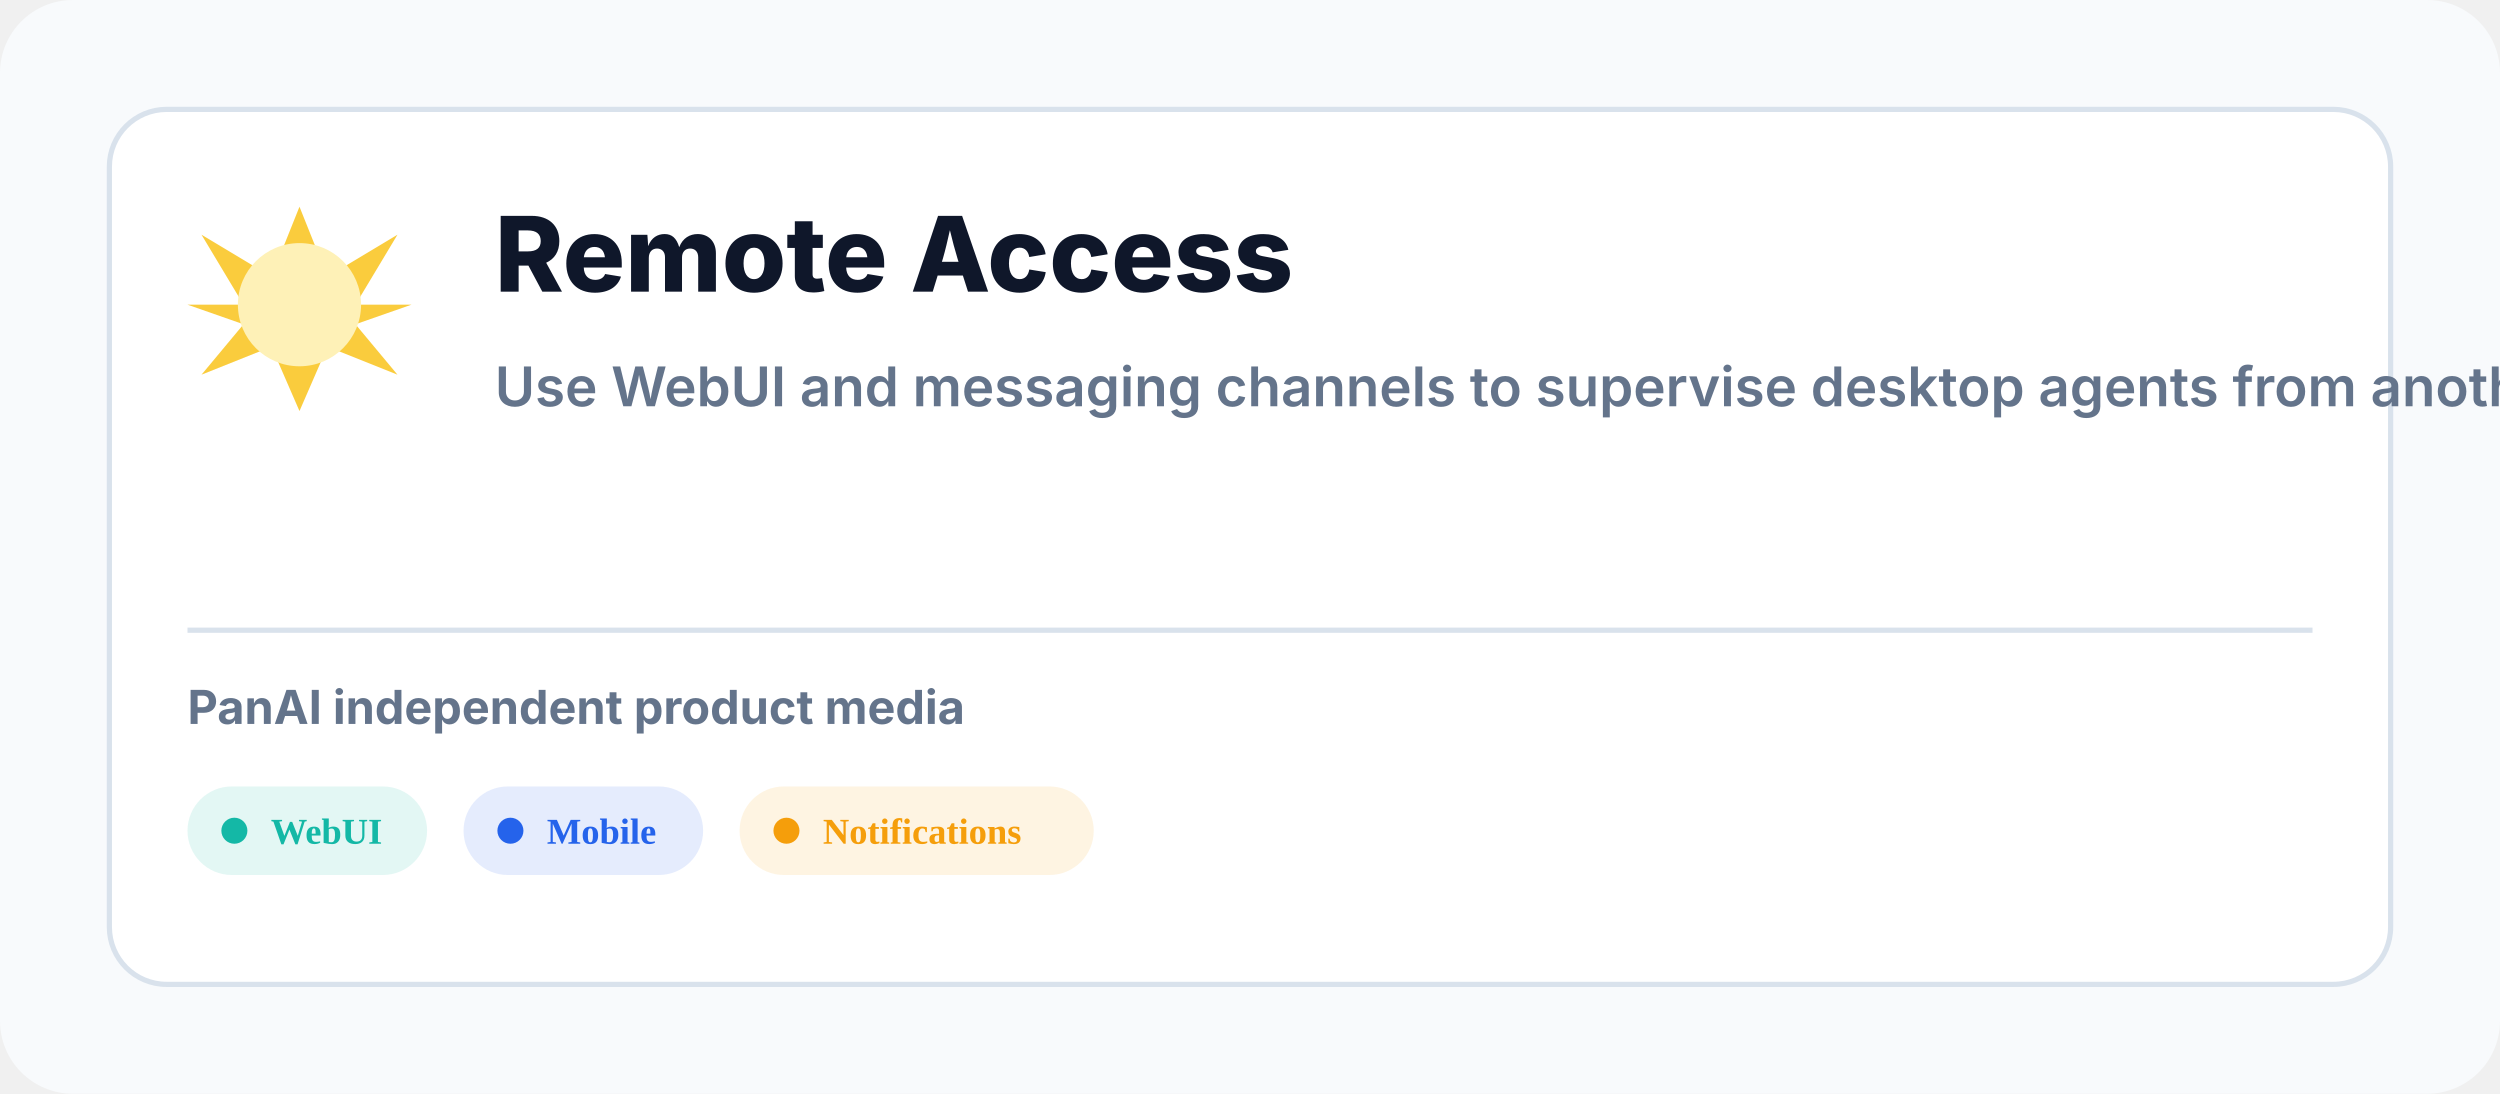
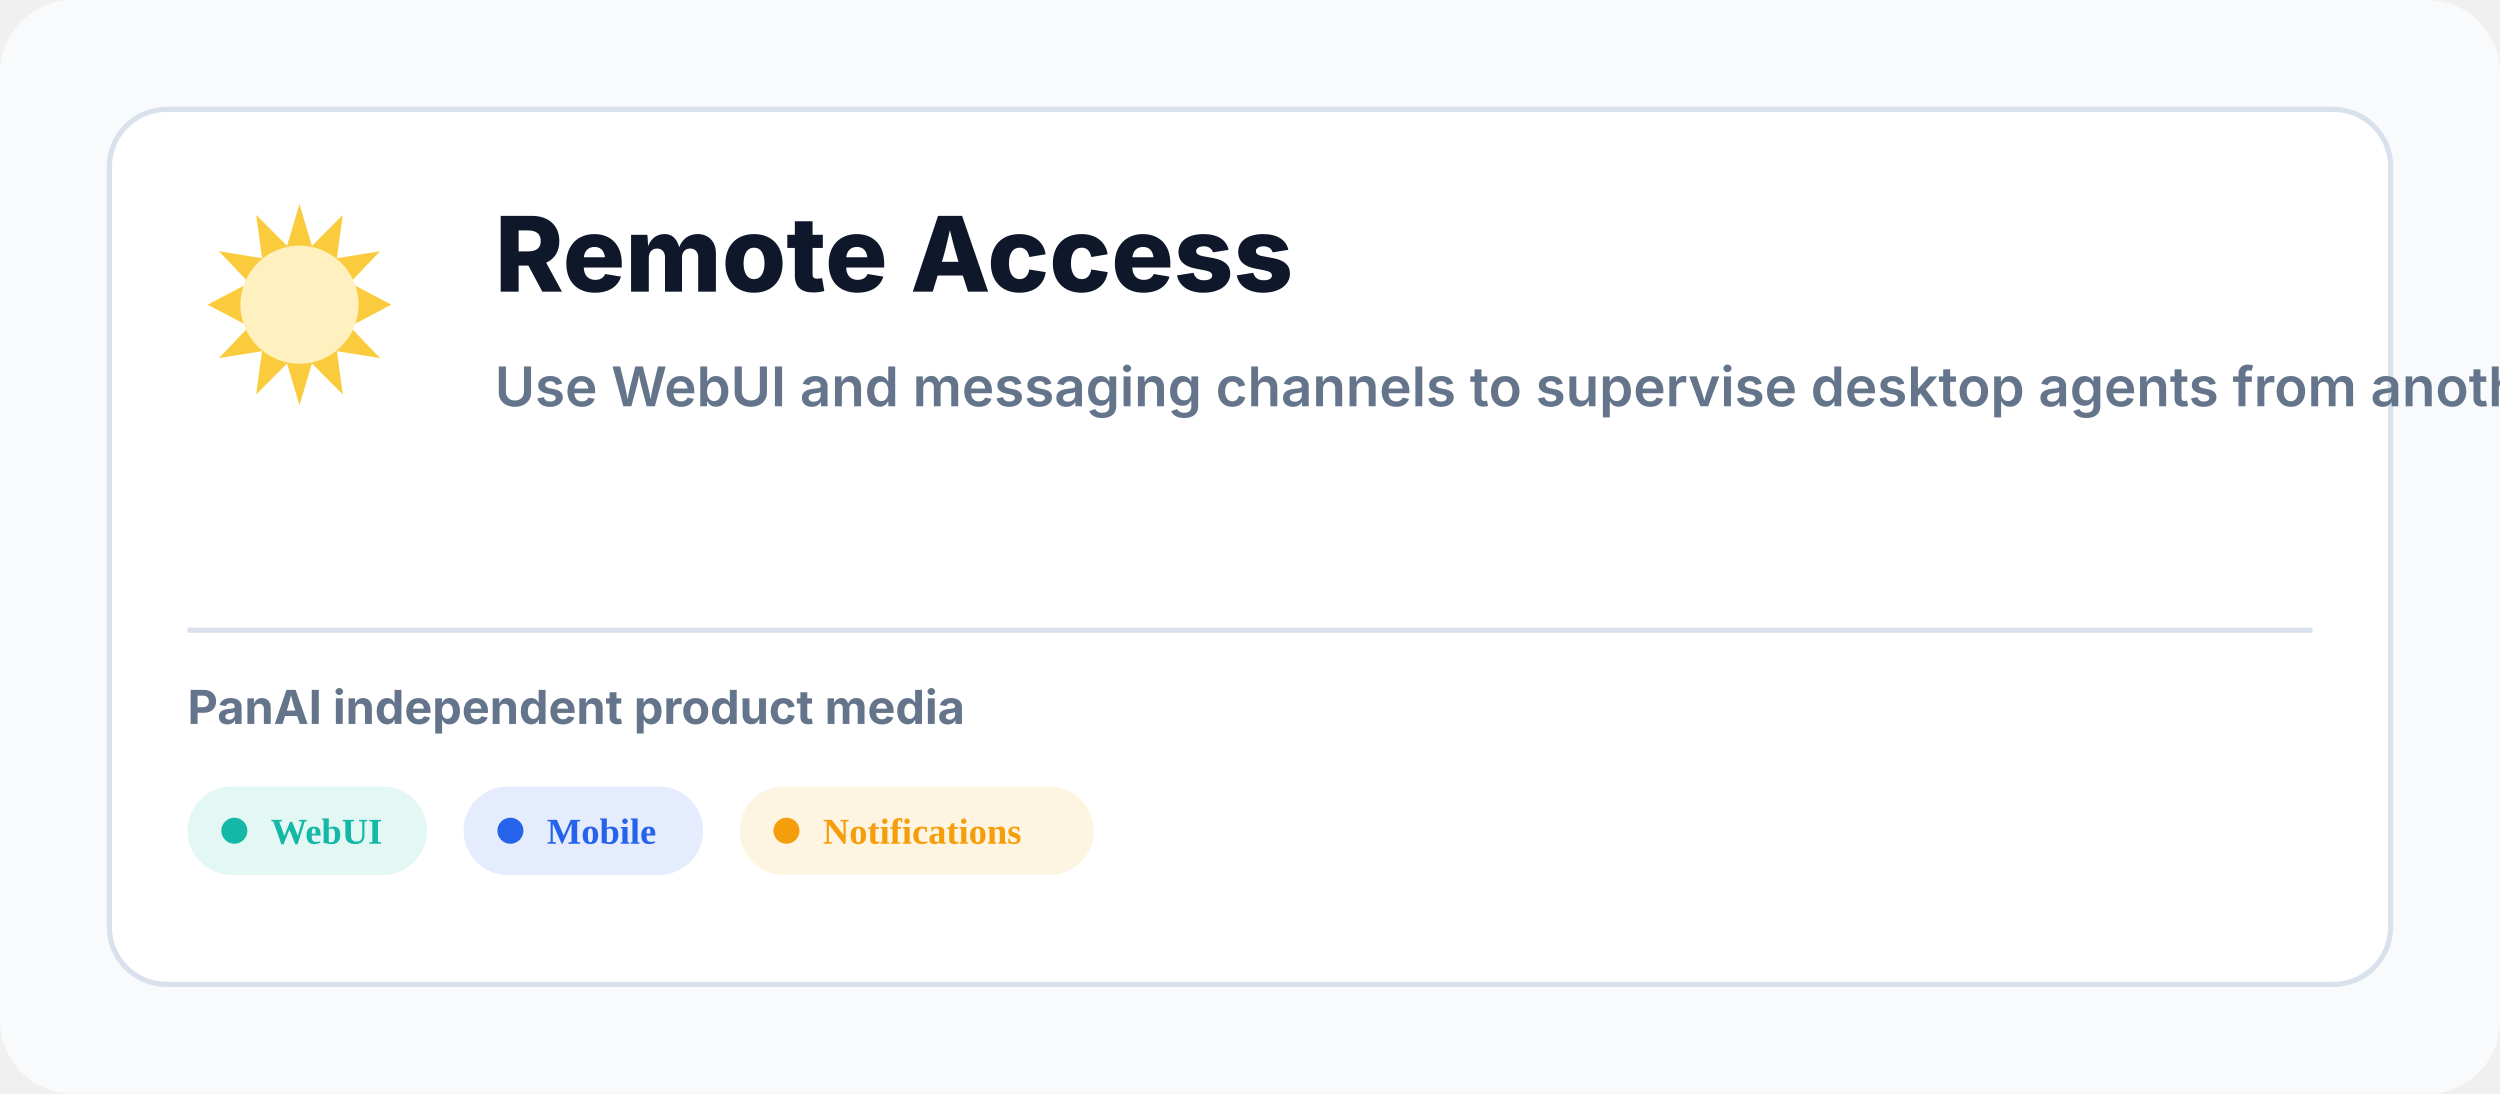
<svg xmlns="http://www.w3.org/2000/svg" width="960" height="420" viewBox="0 0 960 420" role="img" aria-label="Remote Access">
  <rect width="960" height="420" rx="28" fill="#f8fafc" />
  <rect x="42" y="42" width="876" height="336" rx="22" fill="#ffffff" stroke="#d9e2ec" stroke-width="2" />
  <g transform="translate(72 74) scale(1.075)">
-     <path d="M40 5L50 30L75 15L60 40L80 40L60 47L75 65L50 55L40 78L30 55L5 65L20 47L0 40L20 40L5 15L30 30Z" fill="#FACC3D" />
-     <circle cx="40" cy="40" r="22" fill="#FEF1B7" />
+     <path d="M40 4.06 44.45 18.98 55.47 7.93 53.37 23.39 68.79 20.9 58.02 32.2 72.81 40 58.02 47.8 68.79 59.1 53.37 56.61 55.47 72.07 44.45 61.02 40 75.94 35.55 61.02 24.53 72.07 26.63 56.61 11.21 59.1 21.98 47.8 7.19 40 21.98 32.2 11.21 20.9 26.63 23.39 24.53 7.93 35.55 18.98Z" fill="#FACC3D" />
+     <circle cx="40" cy="40" r="21.09" fill="#FFF1BF" />
  </g>
  <text x="190" y="112" font-family="Inter, ui-sans-serif, system-ui, -apple-system, BlinkMacSystemFont, Segoe UI, sans-serif" font-size="40" font-weight="800" fill="#0f172a">Remote Access</text>
  <text x="190" y="156" font-family="Inter, ui-sans-serif, system-ui, -apple-system, BlinkMacSystemFont, Segoe UI, sans-serif" font-size="21" font-weight="600" fill="#64748b">Use WebUI and messaging channels to supervise desktop agents from another device.</text>
  <line x1="72" y1="242" x2="888" y2="242" stroke="#d9e2ec" stroke-width="2" />
  <text x="72" y="278" font-family="Inter, ui-sans-serif, system-ui, -apple-system, BlinkMacSystemFont, Segoe UI, sans-serif" font-size="18" font-weight="700" fill="#64748b">PanAI independent product media</text>
  <rect x="72" y="302" width="92" height="34" rx="17" fill="#14b8a6" fill-opacity="0.12" />
  <circle cx="90" cy="319" r="5" fill="#14b8a6" />
  <text x="104" y="324" font-size="14" font-weight="700" fill="#14b8a6">WebUI</text>
  <rect x="178" y="302" width="92" height="34" rx="17" fill="#2563eb" fill-opacity="0.12" />
  <circle cx="196" cy="319" r="5" fill="#2563eb" />
  <text x="210" y="324" font-size="14" font-weight="700" fill="#2563eb">Mobile</text>
  <rect x="284" y="302" width="136" height="34" rx="17" fill="#f59e0b" fill-opacity="0.12" />
  <circle cx="302" cy="319" r="5" fill="#f59e0b" />
  <text x="316" y="324" font-size="14" font-weight="700" fill="#f59e0b">Notifications</text>
</svg>
